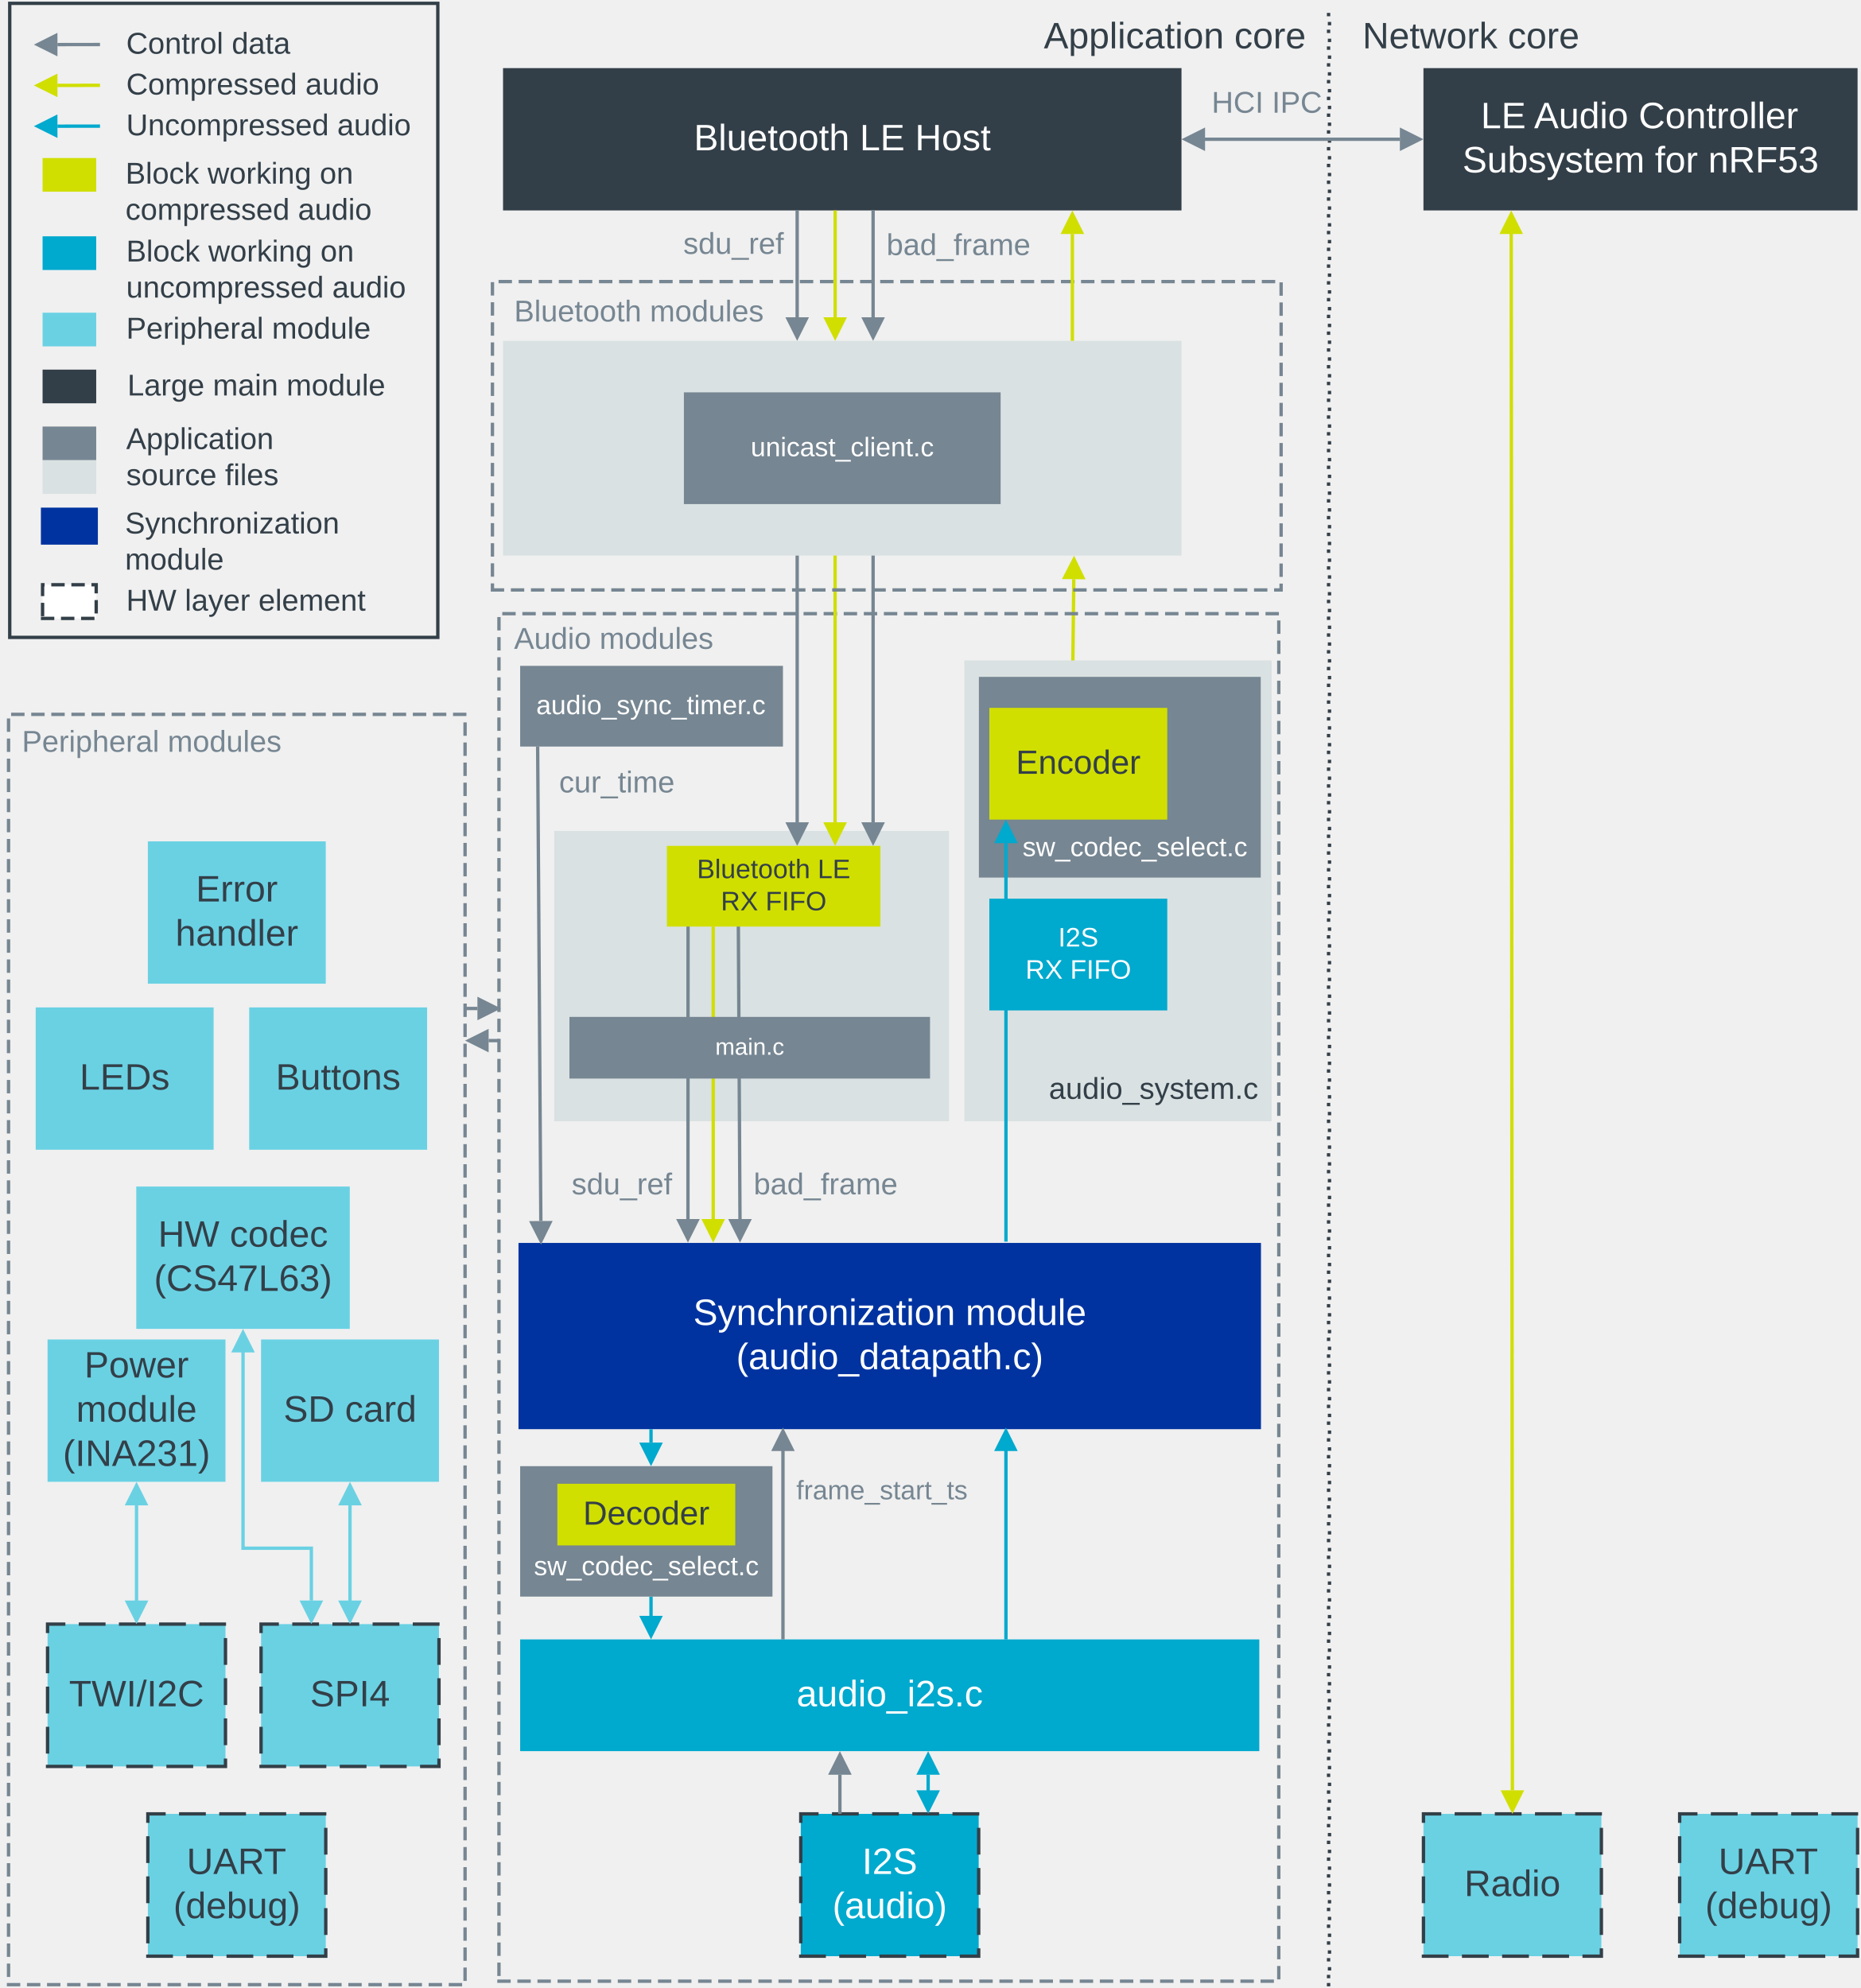
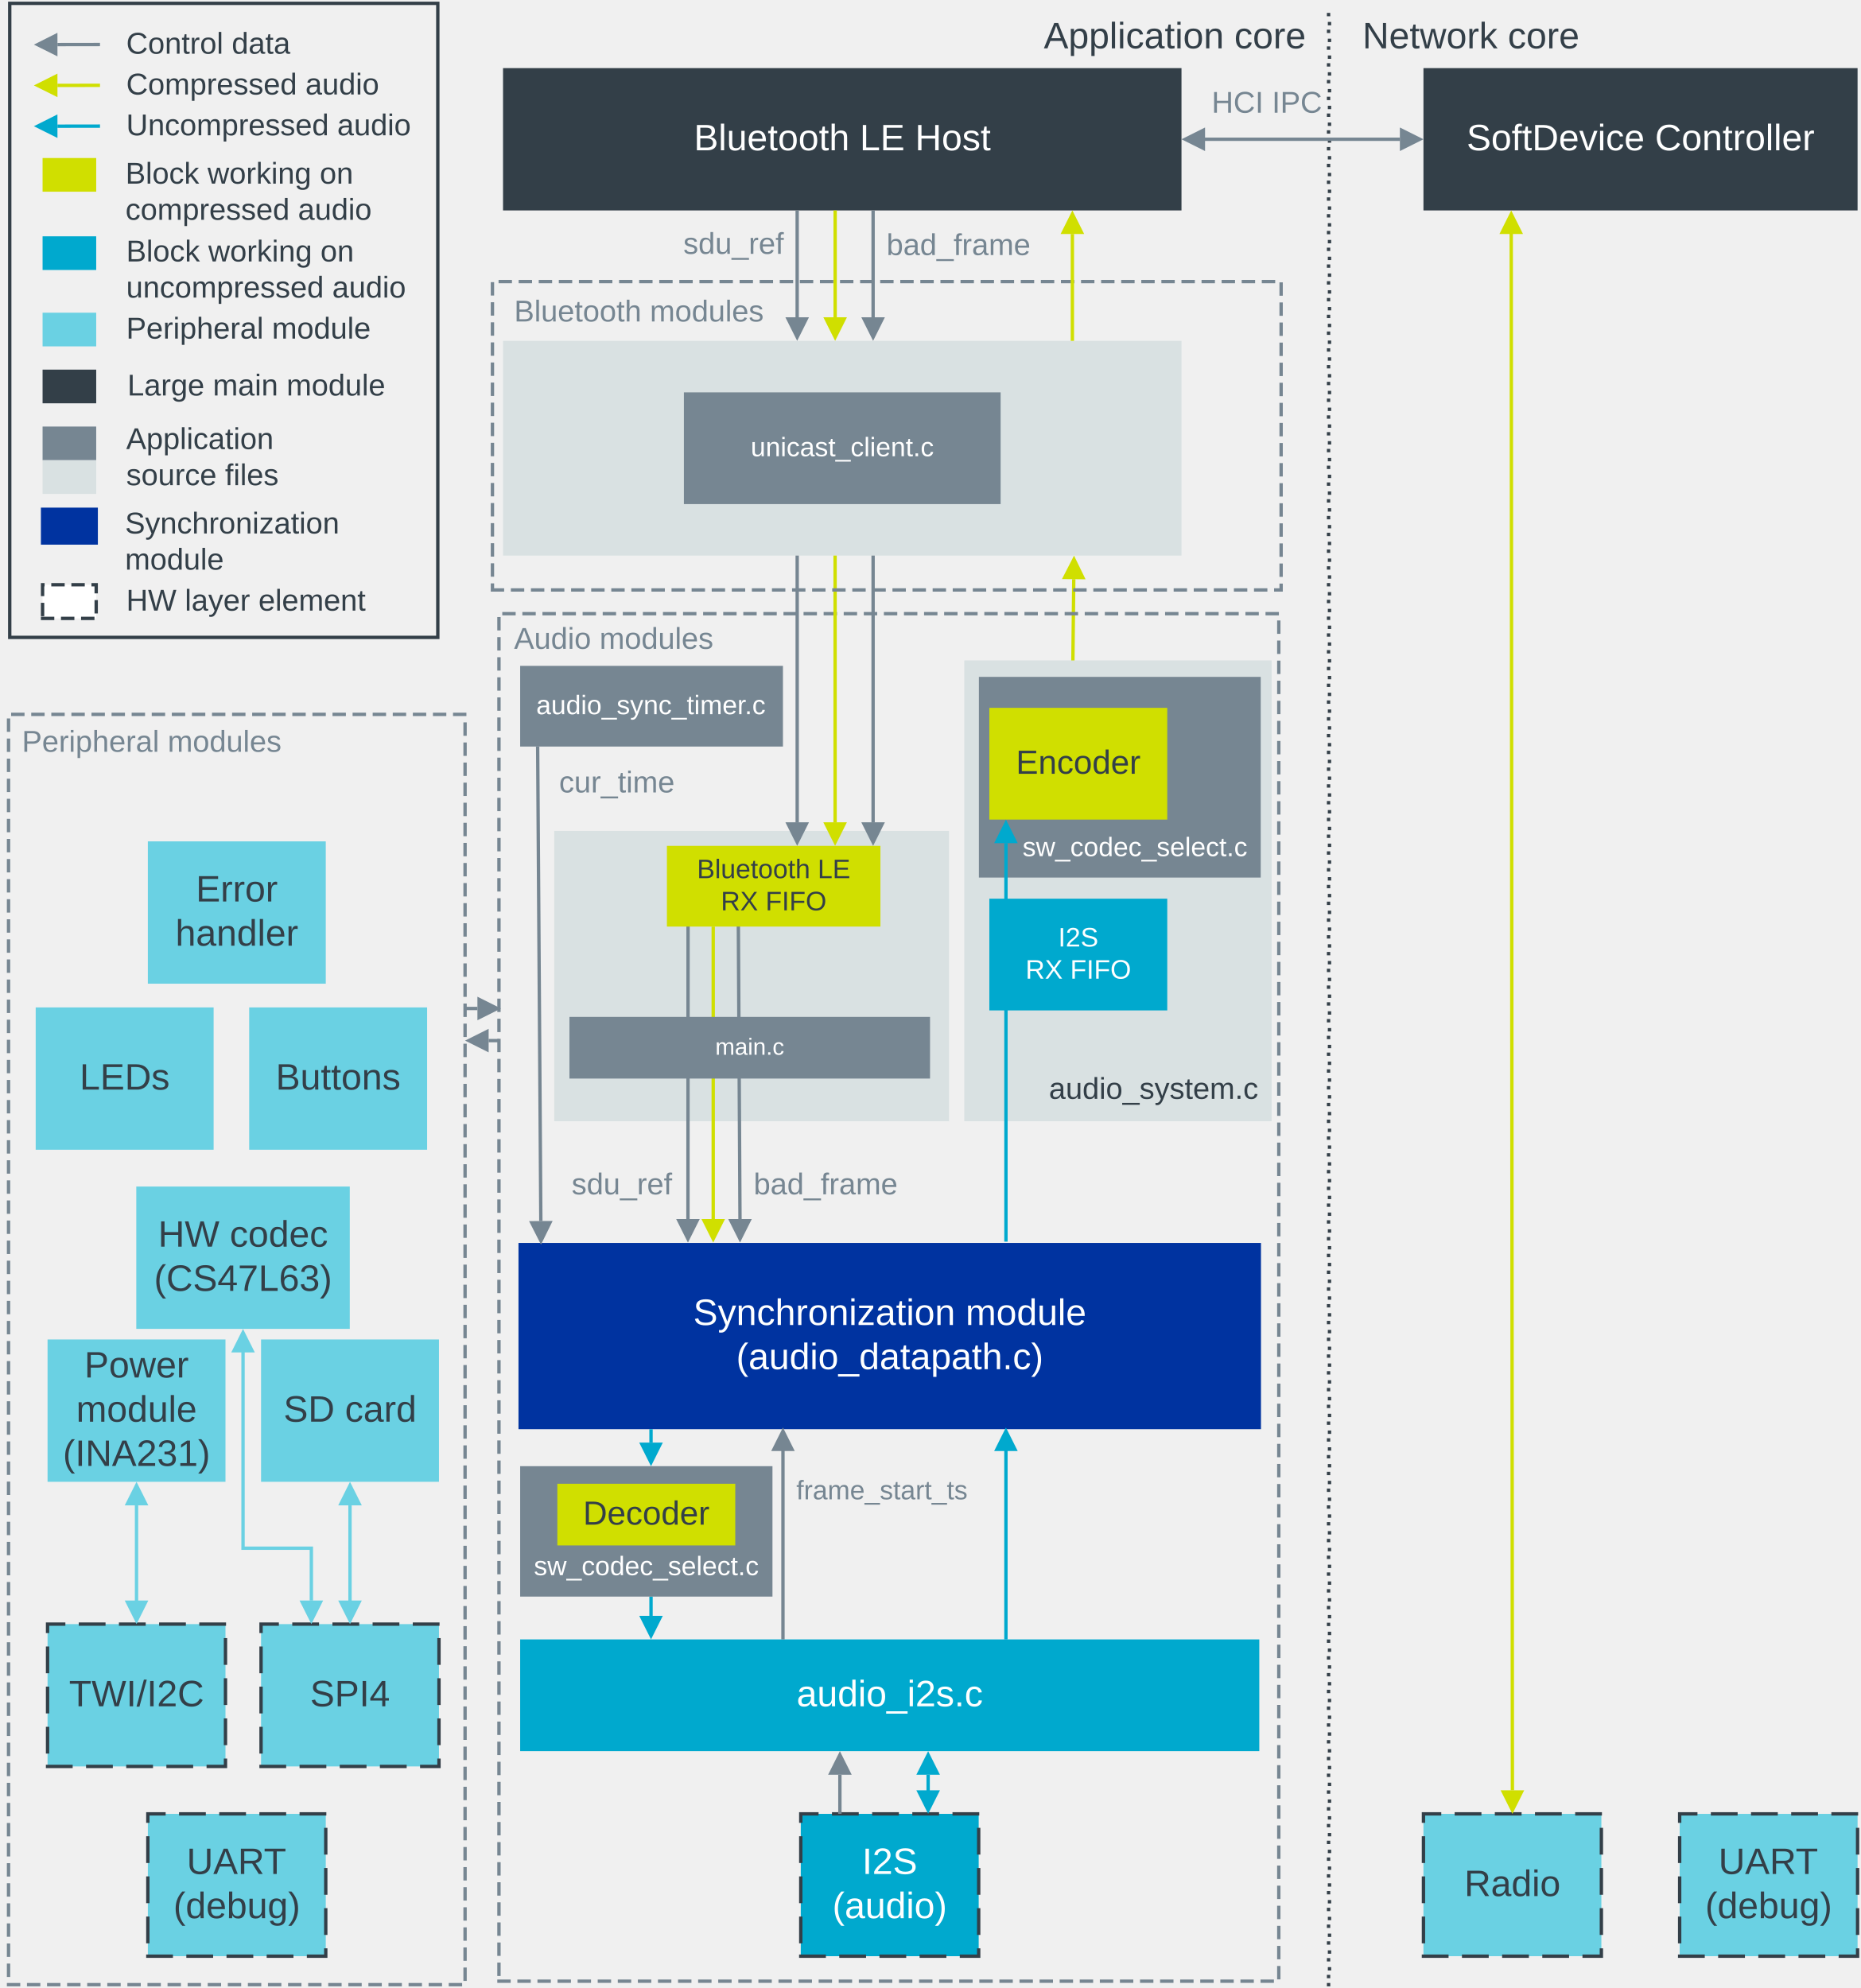
<svg xmlns="http://www.w3.org/2000/svg" xmlns:xlink="http://www.w3.org/1999/xlink" width="7.721in" height="8.249in" viewBox="0 0 555.896 593.951" xml:space="preserve" color-interpolation-filters="sRGB" class="st41">
  <style type="text/css">
	
		.st1 {marker-end:url(#mrkr4-6);stroke:#d0df00;stroke-linecap:butt;stroke-width:1}
		.st2 {fill:#d0df00;fill-opacity:1;stroke:#d0df00;stroke-opacity:1;stroke-width:0.284}
		.st3 {fill:#d9e1e2;stroke:none;stroke-width:1}
		.st4 {fill:#333f48;font-family:Arial;font-size:0.75em}
		.st5 {fill:#768692;stroke:none;stroke-width:1}
		.st6 {fill:#ffffff;font-family:Arial;font-size:0.667em}
		.st7 {fill:#333f48;stroke:none;stroke-width:1}
		.st8 {fill:#ffffff;font-family:Arial;font-size:0.917em}
- 		.st9 {font-size:1em}
- 		.st10 {fill:#6ad1e3;stroke:#333f48;stroke-dasharray:7,5;stroke-width:1}
- 		.st11 {fill:#333f48;font-family:Arial;font-size:0.917em}
+ 		.st9 {fill:#6ad1e3;stroke:#333f48;stroke-dasharray:7,5;stroke-width:1}
+ 		.st10 {fill:#333f48;font-family:Arial;font-size:0.917em}
+ 		.st11 {font-size:1em}
		.st12 {fill:#6ad1e3;stroke:none;stroke-width:1}
- 		.st13 {marker-end:url(#mrkr4-66);marker-start:url(#mrkr4-64);stroke:#6ad1e3;stroke-linecap:butt;stroke-width:1}
+ 		.st13 {marker-end:url(#mrkr4-65);marker-start:url(#mrkr4-63);stroke:#6ad1e3;stroke-linecap:butt;stroke-width:1}
		.st14 {fill:#6ad1e3;fill-opacity:1;stroke:#6ad1e3;stroke-opacity:1;stroke-width:0.284}
		.st15 {fill:#0033a0;stroke:#0033a0;stroke-width:1}
		.st16 {fill:#feffff;font-family:Arial;font-size:0.917em}
		.st17 {fill:#00a9ce;stroke:none;stroke-width:1}
		.st18 {fill:none;stroke:#768692;stroke-dasharray:3,3;stroke-width:1}
		.st19 {fill:#00a9ce;stroke:#333f48;stroke-dasharray:7,5;stroke-width:1}
		.st20 {fill:#feffff;font-family:Arial;font-size:0.667em}
		.st21 {fill:none;stroke:#333f48;stroke-dasharray:0.01,5;stroke-width:1}
		.st22 {fill:none;stroke:none;stroke-width:1}
		.st23 {fill:#d0df00;stroke:none;stroke-width:1}
		.st24 {fill:#333f48;font-family:Arial;font-size:0.833em}
- 		.st25 {marker-end:url(#mrkr4-119);stroke:#768692;stroke-linecap:butt;stroke-width:1}
+ 		.st25 {marker-end:url(#mrkr4-118);stroke:#768692;stroke-linecap:butt;stroke-width:1}
		.st26 {fill:#768692;fill-opacity:1;stroke:#768692;stroke-opacity:1;stroke-width:0.284}
- 		.st27 {marker-start:url(#mrkr4-135);stroke:#00a9ce;stroke-linecap:butt;stroke-width:1}
+ 		.st27 {marker-start:url(#mrkr4-134);stroke:#00a9ce;stroke-linecap:butt;stroke-width:1}
		.st28 {fill:#00a9ce;fill-opacity:1;stroke:#00a9ce;stroke-opacity:1;stroke-width:0.284}
- 		.st29 {marker-end:url(#mrkr4-141);stroke:#00a9ce;stroke-linecap:butt;stroke-width:1}
+ 		.st29 {marker-end:url(#mrkr4-140);stroke:#00a9ce;stroke-linecap:butt;stroke-width:1}
		.st30 {fill:#768692;font-family:Arial;font-size:0.75em}
- 		.st31 {marker-start:url(#mrkr4-182);stroke:#768692;stroke-linecap:butt;stroke-width:1}
+ 		.st31 {marker-start:url(#mrkr4-181);stroke:#768692;stroke-linecap:butt;stroke-width:1}
		.st32 {fill:#768692;font-family:Arial;font-size:0.667em}
- 		.st33 {marker-end:url(#mrkr4-141);marker-start:url(#mrkr4-135);stroke:#00a9ce;stroke-linecap:butt;stroke-width:1}
- 		.st34 {marker-end:url(#mrkr4-119);marker-start:url(#mrkr4-182);stroke:#768692;stroke-linecap:butt;stroke-width:1}
+ 		.st33 {marker-end:url(#mrkr4-140);marker-start:url(#mrkr4-134);stroke:#00a9ce;stroke-linecap:butt;stroke-width:1}
+ 		.st34 {marker-end:url(#mrkr4-118);marker-start:url(#mrkr4-181);stroke:#768692;stroke-linecap:butt;stroke-width:1}
		.st35 {fill:none;stroke:#333f48;stroke-width:1}
		.st36 {fill:#ffffff;stroke:#333f48;stroke-dasharray:3,3;stroke-width:1}
- 		.st37 {marker-end:url(#mrkr4-6);marker-start:url(#mrkr4-300);stroke:#d0df00;stroke-linecap:butt;stroke-width:1}
- 		.st38 {marker-start:url(#mrkr4-300);stroke:#d0df00;stroke-linecap:butt;stroke-width:1}
+ 		.st37 {marker-end:url(#mrkr4-6);marker-start:url(#mrkr4-299);stroke:#d0df00;stroke-linecap:butt;stroke-width:1}
+ 		.st38 {marker-start:url(#mrkr4-299);stroke:#d0df00;stroke-linecap:butt;stroke-width:1}
		.st39 {fill:#333f48;font-family:Arial;font-size:0.667em}
		.st40 {fill:#ffffff;font-family:Arial;font-size:0.583em}
		.st41 {fill:none;fill-rule:evenodd;font-size:12px;overflow:visible;stroke-linecap:square;stroke-miterlimit:3}
	
	</style>
  <defs id="Markers">
    <g id="lend4">
      <path d="M 2 1 L 0 0 L 2 -1 L 2 1 " style="stroke:none" />
    </g>
    <marker id="mrkr4-6" class="st2" refX="-7.04" orient="auto" markerUnits="strokeWidth" overflow="visible">
      <use xlink:href="#lend4" transform="scale(-3.52,-3.52) " />
    </marker>
-     <marker id="mrkr4-64" class="st14" refX="6.68" orient="auto" markerUnits="strokeWidth" overflow="visible">
+     <marker id="mrkr4-63" class="st14" refX="6.68" orient="auto" markerUnits="strokeWidth" overflow="visible">
      <use xlink:href="#lend4" transform="scale(3.52) " />
    </marker>
-     <marker id="mrkr4-66" class="st14" refX="-7.04" orient="auto" markerUnits="strokeWidth" overflow="visible">
+     <marker id="mrkr4-65" class="st14" refX="-7.04" orient="auto" markerUnits="strokeWidth" overflow="visible">
      <use xlink:href="#lend4" transform="scale(-3.52,-3.52) " />
    </marker>
-     <marker id="mrkr4-119" class="st26" refX="-7.04" orient="auto" markerUnits="strokeWidth" overflow="visible">
+     <marker id="mrkr4-118" class="st26" refX="-7.04" orient="auto" markerUnits="strokeWidth" overflow="visible">
      <use xlink:href="#lend4" transform="scale(-3.52,-3.52) " />
    </marker>
-     <marker id="mrkr4-135" class="st28" refX="6.68" orient="auto" markerUnits="strokeWidth" overflow="visible">
+     <marker id="mrkr4-134" class="st28" refX="6.68" orient="auto" markerUnits="strokeWidth" overflow="visible">
      <use xlink:href="#lend4" transform="scale(3.52) " />
    </marker>
-     <marker id="mrkr4-141" class="st28" refX="-7.04" orient="auto" markerUnits="strokeWidth" overflow="visible">
+     <marker id="mrkr4-140" class="st28" refX="-7.04" orient="auto" markerUnits="strokeWidth" overflow="visible">
      <use xlink:href="#lend4" transform="scale(-3.52,-3.52) " />
    </marker>
-     <marker id="mrkr4-182" class="st26" refX="6.68" orient="auto" markerUnits="strokeWidth" overflow="visible">
+     <marker id="mrkr4-181" class="st26" refX="6.68" orient="auto" markerUnits="strokeWidth" overflow="visible">
      <use xlink:href="#lend4" transform="scale(3.52) " />
    </marker>
-     <marker id="mrkr4-300" class="st2" refX="6.68" orient="auto" markerUnits="strokeWidth" overflow="visible">
+     <marker id="mrkr4-299" class="st2" refX="6.68" orient="auto" markerUnits="strokeWidth" overflow="visible">
      <use xlink:href="#lend4" transform="scale(3.52) " />
    </marker>
  </defs>
  <g>
    <g id="shape238-1" transform="translate(313.491,-382.464)">
      <path d="M6.84 593.95 L7.26 555.5" class="st1" />
    </g>
    <g id="shape239-7" transform="translate(288.049,-258.953)">
      <rect x="0" y="456.266" width="91.808" height="137.685" class="st3" />
      <text x="25.28" y="587.25" class="st4">audio_system.c</text>
    </g>
    <g id="shape240-10" transform="translate(292.408,-331.758)">
      <rect x="0" y="533.986" width="84.189" height="59.965" class="st5" />
      <text x="13.04" y="587.55" class="st6">sw_codec_select.c</text>
    </g>
    <g id="shape241-13" transform="translate(150.251,-427.959)">
      <rect x="0" y="529.798" width="202.677" height="64.153" class="st3" />
    </g>
    <g id="shape242-15" transform="translate(425.211,-531.079)">
      <rect x="0" y="551.431" width="129.685" height="42.52" class="st7" />
-       <text x="17.15" y="569.39" class="st8">LE Audio Controller <tspan x="11.66" dy="1.2em" class="st9">S</tspan>ubsystem for nRF53</text>
-     </g>
-     <g id="shape243-19" transform="translate(425.211,-9.50394)">
-       <path d="M0 593.95 L53.15 593.95 L53.15 551.43 L0 551.43 L0 593.95 Z" class="st10" />
-       <text x="12.2" y="575.99" class="st11">Radio</text>
-     </g>
-     <g id="shape244-22" transform="translate(501.747,-9.50394)">
-       <path d="M0 593.95 L53.15 593.95 L53.15 551.43 L0 551.43 L0 593.95 Z" class="st10" />
-       <text x="11.6" y="569.39" class="st11">UART <tspan x="7.62" dy="1.2em" class="st9">(debug)</tspan>
-       </text>
-     </g>
-     <g id="shape245-26" transform="translate(44.1469,-9.50394)">
-       <path d="M0 593.95 L53.15 593.95 L53.15 551.43 L0 551.43 L0 593.95 Z" class="st10" />
-       <text x="11.6" y="569.39" class="st11">UART <tspan x="7.62" dy="1.2em" class="st9">(debug)</tspan>
-       </text>
-     </g>
-     <g id="shape246-30" transform="translate(14.1876,-66.1969)">
-       <path d="M0 593.95 L53.15 593.95 L53.15 551.43 L0 551.43 L0 593.95 Z" class="st10" />
-       <text x="6.41" y="575.99" class="st11">TWI/I2C</text>
-     </g>
-     <g id="shape247-33" transform="translate(77.9671,-66.1969)">
-       <path d="M0 593.95 L53.15 593.95 L53.15 551.43 L0 551.43 L0 593.95 Z" class="st10" />
-       <text x="14.65" y="575.99" class="st11">SPI4</text>
-     </g>
-     <g id="shape248-36" transform="translate(77.9671,-151.236)">
+       <text x="12.88" y="575.99" class="st8">SoftDevice Controller</text>
+     </g>
+     <g id="shape243-18" transform="translate(425.211,-9.50394)">
+       <path d="M0 593.95 L53.15 593.95 L53.15 551.43 L0 551.43 L0 593.95 Z" class="st9" />
+       <text x="12.2" y="575.99" class="st10">Radio</text>
+     </g>
+     <g id="shape244-21" transform="translate(501.747,-9.50394)">
+       <path d="M0 593.95 L53.15 593.95 L53.15 551.43 L0 551.43 L0 593.95 Z" class="st9" />
+       <text x="11.6" y="569.39" class="st10">UART <tspan x="7.62" dy="1.2em" class="st11">(debug)</tspan>
+       </text>
+     </g>
+     <g id="shape245-25" transform="translate(44.1469,-9.50394)">
+       <path d="M0 593.95 L53.15 593.95 L53.15 551.43 L0 551.43 L0 593.95 Z" class="st9" />
+       <text x="11.6" y="569.39" class="st10">UART <tspan x="7.62" dy="1.2em" class="st11">(debug)</tspan>
+       </text>
+     </g>
+     <g id="shape246-29" transform="translate(14.1876,-66.1969)">
+       <path d="M0 593.95 L53.15 593.95 L53.15 551.43 L0 551.43 L0 593.95 Z" class="st9" />
+       <text x="6.41" y="575.99" class="st10">TWI/I2C</text>
+     </g>
+     <g id="shape247-32" transform="translate(77.9671,-66.1969)">
+       <path d="M0 593.95 L53.15 593.95 L53.15 551.43 L0 551.43 L0 593.95 Z" class="st9" />
+       <text x="14.65" y="575.99" class="st10">SPI4</text>
+     </g>
+     <g id="shape248-35" transform="translate(77.9671,-151.236)">
      <rect x="0" y="551.431" width="53.15" height="42.52" class="st12" />
-       <text x="6.71" y="575.99" class="st11">SD card</text>
-     </g>
-     <g id="shape249-39" transform="translate(40.6915,-196.926)">
+       <text x="6.71" y="575.99" class="st10">SD card</text>
+     </g>
+     <g id="shape249-38" transform="translate(40.6915,-196.926)">
      <rect x="0" y="551.431" width="63.779" height="42.52" class="st12" />
-       <text x="6.52" y="569.39" class="st11">HW codec <tspan x="5.29" dy="1.2em" class="st9">(CS47L63)</tspan>
-       </text>
-     </g>
-     <g id="shape250-43" transform="translate(14.1876,-151.236)">
+       <text x="6.52" y="569.39" class="st10">HW codec <tspan x="5.29" dy="1.2em" class="st11">(CS47L63)</tspan>
+       </text>
+     </g>
+     <g id="shape250-42" transform="translate(14.1876,-151.236)">
      <rect x="0" y="551.431" width="53.15" height="42.52" class="st12" />
-       <text x="10.99" y="562.79" class="st11">Power <tspan x="8.54" dy="1.2em" class="st9">module </tspan>
-         <tspan x="4.57" dy="1.2em" class="st9">(INA231)</tspan>
-       </text>
-     </g>
-     <g id="shape251-48" transform="translate(44.1469,-300.055)">
+       <text x="10.99" y="562.79" class="st10">Power <tspan x="8.54" dy="1.2em" class="st11">module </tspan>
+         <tspan x="4.57" dy="1.2em" class="st11">(INA231)</tspan>
+       </text>
+     </g>
+     <g id="shape251-47" transform="translate(44.1469,-300.055)">
      <rect x="0" y="551.431" width="53.15" height="42.52" class="st12" />
-       <text x="14.35" y="569.39" class="st11">Error <tspan x="8.23" dy="1.2em" class="st9">handler</tspan>
-       </text>
-     </g>
-     <g id="shape252-52" transform="translate(74.4238,-250.449)">
+       <text x="14.35" y="569.39" class="st10">Error <tspan x="8.23" dy="1.2em" class="st11">handler</tspan>
+       </text>
+     </g>
+     <g id="shape252-51" transform="translate(74.4238,-250.449)">
      <rect x="0" y="551.431" width="53.15" height="42.52" class="st12" />
-       <text x="7.92" y="575.99" class="st11">Buttons</text>
-     </g>
-     <g id="shape253-55" transform="translate(10.6443,-250.449)">
+       <text x="7.92" y="575.99" class="st10">Buttons</text>
+     </g>
+     <g id="shape253-54" transform="translate(10.6443,-250.449)">
      <rect x="0" y="551.431" width="53.15" height="42.52" class="st12" />
-       <text x="13.13" y="575.99" class="st11">LEDs</text>
-     </g>
-     <g id="shape254-58" transform="translate(33.6758,-108.717)">
+       <text x="13.13" y="575.99" class="st10">LEDs</text>
+     </g>
+     <g id="shape254-57" transform="translate(33.6758,-108.717)">
      <path d="M7.09 587.27 L7.09 586.91 L7.09 558.47" class="st13" />
    </g>
-     <g id="shape255-67" transform="translate(155.37,-167.462)">
+     <g id="shape255-66" transform="translate(155.37,-167.462)">
      <rect x="0" y="539.311" width="220.802" height="54.64" class="st15" />
-       <text x="51.7" y="563.33" class="st16">Synchronization module <tspan x="64.53" dy="1.2em" class="st9">(audio_datapath.c)</tspan>
-       </text>
-     </g>
-     <g id="shape256-71" transform="translate(155.37,-70.7665)">
+       <text x="51.7" y="563.33" class="st16">Synchronization module <tspan x="64.53" dy="1.2em" class="st11">(audio_datapath.c)</tspan>
+       </text>
+     </g>
+     <g id="shape256-70" transform="translate(155.37,-70.7665)">
      <rect x="0" y="560.57" width="220.802" height="33.38" class="st17" />
      <text x="82.58" y="580.56" class="st16">audio_i2s.c</text>
    </g>
-     <g id="shape257-74" transform="translate(149.036,-2.03534)">
+     <g id="shape257-73" transform="translate(149.036,-2.03534)">
      <path d="M0 593.95 L232.96 593.95 L232.96 185.38 L0 185.38 L0 593.95 Z" class="st18" />
    </g>
-     <g id="shape258-76" transform="translate(111.629,-108.717)">
+     <g id="shape258-75" transform="translate(111.629,-108.717)">
      <path d="M-7.09 587.27 L-7.09 586.91 L-7.09 558.47" class="st13" />
    </g>
-     <g id="shape259-83" transform="translate(72.5813,-196.926)">
+     <g id="shape259-82" transform="translate(72.5813,-196.926)">
      <path d="M0 600.63 L0 600.99 L0 659.48 L20.41 659.48 L20.41 675.12" class="st13" />
    </g>
-     <g id="shape260-90" transform="translate(239.196,-9.50394)">
+     <g id="shape260-89" transform="translate(239.196,-9.50394)">
      <path d="M0 593.95 L53.15 593.95 L53.15 551.43 L0 551.43 L0 593.95 Z" class="st19" />
-       <text x="18.32" y="569.39" class="st16">I2S <tspan x="9.45" dy="1.2em" class="st9">(audio)</tspan>
-       </text>
-     </g>
-     <g id="shape261-94" transform="translate(295.526,-292.073)">
+       <text x="18.32" y="569.39" class="st16">I2S <tspan x="9.45" dy="1.2em" class="st11">(audio)</tspan>
+       </text>
+     </g>
+     <g id="shape261-93" transform="translate(295.526,-292.073)">
      <rect x="0" y="560.57" width="53.15" height="33.38" class="st17" />
-       <text x="20.57" y="574.86" class="st20">I2S <tspan x="10.8" dy="1.2em" class="st9">RX FIFO</tspan>
-       </text>
-     </g>
-     <g id="shape262-98" transform="translate(155.37,-370.903)">
+       <text x="20.57" y="574.86" class="st20">I2S <tspan x="10.8" dy="1.2em" class="st11">RX FIFO</tspan>
+       </text>
+     </g>
+     <g id="shape262-97" transform="translate(155.37,-370.903)">
      <rect x="0" y="569.838" width="78.503" height="24.113" class="st5" />
      <text x="4.79" y="584.29" class="st6">audio_sync_timer.c</text>
    </g>
-     <g id="shape263-101" transform="translate(396.865,-1)">
+     <g id="shape263-100" transform="translate(396.865,-1)">
      <path d="M0 593.95 L0.28 593.95 L0.28 4.34 L0 4.34 L0 593.95 Z" class="st21" />
    </g>
-     <g id="shape264-103" transform="translate(396.865,-573.598)">
+     <g id="shape264-102" transform="translate(396.865,-573.598)">
      <rect x="0" y="575.526" width="85.039" height="18.425" class="st22" />
-       <text x="10.12" y="588.04" class="st11">Network core</text>
-     </g>
-     <g id="shape265-106" transform="translate(304.739,-573.598)">
+       <text x="10.12" y="588.04" class="st10">Network core</text>
+     </g>
+     <g id="shape265-105" transform="translate(304.739,-573.598)">
      <rect x="0" y="575.526" width="92.409" height="18.425" class="st22" />
-       <text x="7.07" y="588.04" class="st11">Application core</text>
-     </g>
-     <g id="shape266-109" transform="translate(295.526,-349.084)">
+       <text x="7.07" y="588.04" class="st10">Application core</text>
+     </g>
+     <g id="shape266-108" transform="translate(295.526,-349.084)">
      <rect x="0" y="560.57" width="53.15" height="33.38" class="st23" />
      <text x="7.95" y="580.26" class="st24">Encoder</text>
    </g>
-     <g id="shape267-112" transform="translate(165.535,-258.953)">
+     <g id="shape267-111" transform="translate(165.535,-258.953)">
      <rect x="0" y="507.211" width="117.943" height="86.74" class="st3" />
    </g>
-     <g id="shape268-114" transform="translate(154.006,-370.903)">
+     <g id="shape268-113" transform="translate(154.006,-370.903)">
      <path d="M6.59 593.95 L7.54 735.71" class="st25" />
    </g>
-     <g id="shape269-120" transform="translate(253.715,-427.959)">
+     <g id="shape269-119" transform="translate(253.715,-427.959)">
      <path d="M7.09 593.95 L7.09 673.64" class="st25" />
    </g>
-     <g id="shape270-125" transform="translate(231.038,-427.959)">
+     <g id="shape270-124" transform="translate(231.038,-427.959)">
      <path d="M7.09 593.95 L7.09 673.64" class="st25" />
    </g>
-     <g id="shape271-130" transform="translate(293.4,-307.85)">
+     <g id="shape271-129" transform="translate(293.4,-307.85)">
      <path d="M7.09 600.63 L7.09 600.99 L7.09 678.81" class="st27" />
    </g>
-     <g id="shape272-136" transform="translate(293.4,-324.563)">
+     <g id="shape272-135" transform="translate(293.4,-324.563)">
      <path d="M7.09 593.95 L7.09 576.47" class="st29" />
    </g>
-     <g id="shape273-142" transform="translate(221.117,-229.189)">
+     <g id="shape273-141" transform="translate(221.117,-229.189)">
      <rect x="0" y="572.691" width="53.15" height="21.26" class="st22" />
      <text x="4" y="586.02" class="st30">bad_frame</text>
    </g>
-     <g id="shape274-145" transform="translate(165.535,-229.189)">
+     <g id="shape274-144" transform="translate(165.535,-229.189)">
      <rect x="0" y="572.691" width="39.231" height="21.26" class="st22" />
      <text x="5.21" y="586.02" class="st30">sdu_ref</text>
    </g>
-     <g id="shape275-148" transform="translate(260.802,-509.819)">
+     <g id="shape275-147" transform="translate(260.802,-509.819)">
      <rect x="0" y="572.691" width="53.15" height="21.26" class="st22" />
      <text x="4" y="586.02" class="st30">bad_frame</text>
    </g>
-     <g id="shape276-151" transform="translate(198.893,-510.178)">
+     <g id="shape276-150" transform="translate(198.893,-510.178)">
      <rect x="0" y="572.691" width="39.231" height="21.26" class="st22" />
      <text x="5.21" y="586.02" class="st30">sdu_ref</text>
    </g>
-     <g id="shape277-154" transform="translate(242.362,-427.959)">
+     <g id="shape277-153" transform="translate(242.362,-427.959)">
      <path d="M7.09 593.95 L7.09 673.64" class="st1" />
    </g>
-     <g id="shape278-159" transform="translate(205.951,-317.118)">
+     <g id="shape278-158" transform="translate(205.951,-317.118)">
      <path d="M7.09 593.95 L7.09 681.33" class="st1" />
    </g>
-     <g id="shape279-164" transform="translate(187.37,-168.52)">
+     <g id="shape279-163" transform="translate(187.37,-168.52)">
      <path d="M7.09 595.51 L7.09 599.53" class="st29" />
    </g>
-     <g id="shape280-169" transform="translate(307.573,-167.462)">
+     <g id="shape280-168" transform="translate(307.573,-167.462)">
      <path d="M-7.09 600.63 L-7.09 600.99 L-7.09 657.27" class="st27" />
    </g>
-     <g id="shape281-174" transform="translate(163.006,-349.27)">
+     <g id="shape281-173" transform="translate(163.006,-349.27)">
      <rect x="0" y="572.691" width="42.52" height="21.26" class="st22" />
      <text x="4" y="586.02" class="st30">cur_time</text>
    </g>
-     <g id="shape282-177" transform="translate(226.786,-167.462)">
+     <g id="shape282-176" transform="translate(226.786,-167.462)">
      <path d="M7.09 600.63 L7.09 600.99 L7.09 657.27" class="st31" />
    </g>
-     <g id="shape283-183" transform="translate(233.873,-139.898)">
+     <g id="shape283-182" transform="translate(233.873,-139.898)">
      <rect x="0" y="576.943" width="66.614" height="17.008" class="st22" />
      <text x="4" y="587.85" class="st32">frame_start_ts</text>
    </g>
-     <g id="shape284-186" transform="translate(243.794,-52.0236)">
+     <g id="shape284-185" transform="translate(243.794,-52.0236)">
      <path d="M7.09 593.95 L7.09 582.25" class="st25" />
    </g>
-     <g id="shape285-191" transform="translate(270.156,-52.0236)">
+     <g id="shape285-190" transform="translate(270.156,-52.0236)">
      <path d="M7.09 587.27 L7.09 586.91 L7.09 582.25" class="st33" />
    </g>
-     <g id="shape286-198" transform="translate(352.928,-545.252)">
+     <g id="shape286-197" transform="translate(352.928,-545.252)">
      <path d="M6.68 586.86 L7.04 586.86 L65.24 586.86" class="st34" />
    </g>
-     <g id="shape287-205" transform="translate(357.18,-552.339)">
+     <g id="shape287-204" transform="translate(357.18,-552.339)">
      <rect x="0" y="572.691" width="42.52" height="21.26" class="st22" />
      <text x="4.76" y="586.02" class="st30">HCI IPC</text>
    </g>
-     <g id="shape288-208" transform="translate(149.55,-395.016)">
+     <g id="shape288-207" transform="translate(149.55,-395.016)">
      <rect x="0" y="578.36" width="71.566" height="15.591" class="st22" />
      <text x="4" y="588.86" class="st30">Audio modules</text>
    </g>
-     <g id="shape289-211" transform="translate(137.191,-285.557)">
+     <g id="shape289-210" transform="translate(137.191,-285.557)">
      <path d="M1.72 586.86 L5.41 586.86" class="st25" />
    </g>
-     <g id="shape290-216" transform="translate(151.06,-275.961)">
+     <g id="shape290-215" transform="translate(151.06,-275.961)">
      <path d="M-2.02 586.86 L-5.11 586.86" class="st25" />
    </g>
-     <g id="group291-221" transform="translate(2.53133,-1)">
-       <g id="shape292-222">
+     <g id="group291-220" transform="translate(2.53133,-1)">
+       <g id="shape292-221">
        <path d="M0 593.95 L136.38 593.95 L136.38 214.43 L0 214.43 L0 593.95 Z" class="st18" />
      </g>
-       <g id="shape293-224" transform="translate(0,-362.569)">
+       <g id="shape293-223" transform="translate(0,-362.569)">
        <rect x="0" y="576.995" width="136.381" height="16.956" class="st22" />
        <text x="4" y="588.17" class="st30">Peripheral modules</text>
      </g>
    </g>
-     <g id="shape294-227" transform="translate(2.88994,-403.52)">
+     <g id="shape294-226" transform="translate(2.88994,-403.52)">
      <rect x="0" y="404.52" width="127.877" height="189.431" class="st35" />
    </g>
-     <g id="shape295-229" transform="translate(12.7002,-536.678)">
+     <g id="shape295-228" transform="translate(12.7002,-536.678)">
      <rect x="0" y="583.89" width="16.019" height="10.061" class="st23" />
    </g>
-     <g id="shape296-231" transform="translate(29.8533,-587.717)">
+     <g id="shape296-230" transform="translate(29.8533,-587.717)">
      <path d="M0 601.02 L-12.71 601.04" class="st25" />
    </g>
-     <g id="shape297-236" transform="translate(33.6886,-575.578)">
+     <g id="shape297-235" transform="translate(33.6886,-575.578)">
      <rect x="0" y="583.89" width="71.566" height="10.061" class="st22" />
      <text x="4" y="591.62" class="st4">Control data</text>
    </g>
-     <g id="shape298-239" transform="translate(29.8533,-575.528)">
+     <g id="shape298-238" transform="translate(29.8533,-575.528)">
      <path d="M0 601.02 L-12.71 601.04" class="st1" />
    </g>
-     <g id="shape299-244" transform="translate(33.6886,-563.389)">
+     <g id="shape299-243" transform="translate(33.6886,-563.389)">
      <rect x="0" y="583.89" width="97.078" height="10.061" class="st22" />
      <text x="4" y="591.62" class="st4">Compressed audio</text>
    </g>
-     <g id="shape300-247" transform="translate(29.8533,-563.339)">
+     <g id="shape300-246" transform="translate(29.8533,-563.339)">
      <path d="M0 601.02 L-12.71 601.04" class="st29" />
    </g>
-     <g id="shape301-252" transform="translate(33.6886,-551.2)">
+     <g id="shape301-251" transform="translate(33.6886,-551.2)">
      <rect x="0" y="583.89" width="97.078" height="10.061" class="st22" />
      <text x="4" y="591.62" class="st4">Uncompressed audio</text>
    </g>
-     <g id="shape302-255" transform="translate(12.7002,-513.287)">
+     <g id="shape302-254" transform="translate(12.7002,-513.287)">
      <rect x="0" y="583.89" width="16.019" height="10.061" class="st17" />
    </g>
-     <g id="shape303-257" transform="translate(33.4717,-531.357)">
-       <rect x="0" y="583.89" width="97.078" height="10.061" class="st22" />
-       <text x="4" y="586.22" class="st4">Block working on <tspan x="4" dy="1.2em" class="st9">compressed audio</tspan>
-       </text>
-     </g>
-     <g id="shape304-261" transform="translate(33.6886,-508.113)">
-       <rect x="0" y="583.89" width="97.078" height="10.061" class="st22" />
-       <text x="4" y="586.22" class="st4">Block working on <tspan x="4" dy="1.2em" class="st9">uncompressed audio</tspan>
-       </text>
-     </g>
-     <g id="shape305-265" transform="translate(12.7002,-409.189)">
+     <g id="shape303-256" transform="translate(33.4717,-531.357)">
+       <rect x="0" y="583.89" width="97.078" height="10.061" class="st22" />
+       <text x="4" y="586.22" class="st4">Block working on <tspan x="4" dy="1.2em" class="st11">compressed audio</tspan>
+       </text>
+     </g>
+     <g id="shape304-260" transform="translate(33.6886,-508.113)">
+       <rect x="0" y="583.89" width="97.078" height="10.061" class="st22" />
+       <text x="4" y="586.22" class="st4">Block working on <tspan x="4" dy="1.2em" class="st11">uncompressed audio</tspan>
+       </text>
+     </g>
+     <g id="shape305-264" transform="translate(12.7002,-409.189)">
      <path d="M0 593.95 L16.02 593.95 L16.02 583.89 L0 583.89 L0 593.95 Z" class="st36" />
    </g>
-     <g id="shape306-267" transform="translate(33.6886,-409.189)">
+     <g id="shape306-266" transform="translate(33.6886,-409.189)">
      <rect x="0" y="583.89" width="97.078" height="10.061" class="st22" />
      <text x="4" y="591.62" class="st4">HW layer element</text>
    </g>
-     <g id="shape307-270" transform="translate(12.7002,-490.466)">
+     <g id="shape307-269" transform="translate(12.7002,-490.466)">
      <rect x="0" y="583.89" width="16.019" height="10.061" class="st12" />
    </g>
-     <g id="shape308-272" transform="translate(33.6886,-490.466)">
+     <g id="shape308-271" transform="translate(33.6886,-490.466)">
      <rect x="0" y="583.89" width="97.078" height="10.061" class="st22" />
      <text x="4" y="591.62" class="st4">Peripheral module</text>
    </g>
-     <g id="shape309-275" transform="translate(12.7002,-473.459)">
+     <g id="shape309-274" transform="translate(12.7002,-473.459)">
      <rect x="0" y="583.89" width="16.019" height="10.061" class="st7" />
    </g>
-     <g id="shape310-277" transform="translate(34.0387,-473.459)">
+     <g id="shape310-276" transform="translate(34.0387,-473.459)">
      <rect x="0" y="583.89" width="97.078" height="10.061" class="st22" />
      <text x="4" y="591.62" class="st4">Large main module</text>
    </g>
-     <g id="shape311-280" transform="translate(33.6886,-452.059)">
-       <rect x="0" y="583.89" width="97.078" height="10.061" class="st22" />
-       <text x="4" y="586.22" class="st4">Application <tspan x="4" dy="1.2em" class="st9">source files</tspan>
-       </text>
-     </g>
-     <g id="shape312-284" transform="translate(12.7002,-456.451)">
+     <g id="shape311-279" transform="translate(33.6886,-452.059)">
+       <rect x="0" y="583.89" width="97.078" height="10.061" class="st22" />
+       <text x="4" y="586.22" class="st4">Application <tspan x="4" dy="1.2em" class="st11">source files</tspan>
+       </text>
+     </g>
+     <g id="shape312-283" transform="translate(12.7002,-456.451)">
      <rect x="0" y="583.89" width="16.019" height="10.061" class="st5" />
    </g>
-     <g id="shape313-286" transform="translate(12.7002,-446.39)">
+     <g id="shape313-285" transform="translate(12.7002,-446.39)">
      <rect x="0" y="583.89" width="16.019" height="10.061" class="st3" />
    </g>
-     <g id="shape314-288" transform="translate(12.7002,-431.727)">
+     <g id="shape314-287" transform="translate(12.7002,-431.727)">
      <rect x="0" y="583.89" width="16.019" height="10.061" class="st15" />
    </g>
-     <g id="shape315-290" transform="translate(33.33,-421.236)">
+     <g id="shape315-289" transform="translate(33.33,-421.236)">
      <rect x="0" y="572.691" width="97.078" height="21.26" class="st22" />
-       <text x="4" y="580.62" class="st4">Synchronization <tspan x="4" dy="1.2em" class="st9">module</tspan>
-       </text>
-     </g>
-     <g id="shape316-294" transform="translate(444.522,-531.079)">
+       <text x="4" y="580.62" class="st4">Synchronization <tspan x="4" dy="1.2em" class="st11">module</tspan>
+       </text>
+     </g>
+     <g id="shape316-293" transform="translate(444.522,-531.079)">
      <path d="M6.91 600.63 L6.91 600.99 L7.26 1065.97" class="st37" />
    </g>
-     <g id="shape317-302" transform="translate(150.251,-531.079)">
+     <g id="shape317-301" transform="translate(150.251,-531.079)">
      <rect x="0" y="551.431" width="202.677" height="42.52" class="st7" />
      <text x="57.01" y="575.99" class="st8">Bluetooth LE Host</text>
    </g>
-     <g id="shape318-305" transform="translate(253.715,-492.111)">
+     <g id="shape318-304" transform="translate(253.715,-492.111)">
      <path d="M7.09 587.27 L7.09 586.91 L7.09 554.98" class="st31" />
    </g>
-     <g id="shape319-310" transform="translate(242.377,-492.111)">
+     <g id="shape319-309" transform="translate(242.377,-492.111)">
      <path d="M7.09 587.27 L7.09 586.91 L7.09 554.98" class="st38" />
    </g>
-     <g id="shape320-315" transform="translate(245.211,-492.111)">
+     <g id="shape320-314" transform="translate(245.211,-492.111)">
      <path d="M-7.09 587.27 L-7.09 586.91 L-7.09 554.98" class="st31" />
    </g>
-     <g id="shape321-320" transform="translate(147.089,-417.693)">
+     <g id="shape321-319" transform="translate(147.089,-417.693)">
      <path d="M0 593.95 L235.6 593.95 L235.6 501.82 L0 501.82 L0 593.95 Z" class="st18" />
    </g>
-     <g id="shape322-322" transform="translate(147.089,-491.394)">
+     <g id="shape322-321" transform="translate(147.089,-491.394)">
      <rect x="0" y="575.526" width="85.039" height="18.425" class="st22" />
      <text x="6.49" y="587.44" class="st30">Bluetooth modules</text>
    </g>
-     <g id="shape324-325" transform="translate(204.282,-443.345)">
+     <g id="shape324-324" transform="translate(204.282,-443.345)">
      <rect x="0" y="560.57" width="94.615" height="33.38" class="st5" />
      <text x="19.96" y="579.66" class="st6">unicast_client.c</text>
    </g>
-     <g id="shape327-328" transform="translate(313.243,-492.111)">
+     <g id="shape327-327" transform="translate(313.243,-492.111)">
      <path d="M7.09 593.95 L7.09 562.02" class="st1" />
    </g>
-     <g id="shape328-333" transform="translate(227.9,-222.699)">
+     <g id="shape328-332" transform="translate(227.9,-222.699)">
      <path d="M-6.86 587.27 L-6.86 586.91 L-7.35 498.93" class="st31" />
    </g>
-     <g id="shape329-338" transform="translate(212.594,-317.715)">
+     <g id="shape329-337" transform="translate(212.594,-317.715)">
      <path d="M-7.07 593.95 L-7.1 681.93" class="st25" />
    </g>
-     <g id="shape330-343" transform="translate(199.211,-317.118)">
+     <g id="shape330-342" transform="translate(199.211,-317.118)">
      <rect x="0" y="569.838" width="63.779" height="24.113" class="st23" />
-       <text x="8.98" y="579.49" class="st39">Bluetooth LE <tspan x="16.11" dy="1.2em" class="st9">RX FIFO</tspan>
-       </text>
-     </g>
-     <g id="shape333-347" transform="translate(170.093,-271.709)">
+       <text x="8.98" y="579.49" class="st39">Bluetooth LE <tspan x="16.11" dy="1.2em" class="st11">RX FIFO</tspan>
+       </text>
+     </g>
+     <g id="shape333-346" transform="translate(170.093,-271.709)">
      <rect x="0" y="575.526" width="107.717" height="18.425" class="st5" />
      <text x="43.55" y="586.84" class="st40">main.c</text>
    </g>
-     <g id="shape339-350" transform="translate(187.37,-117.63)">
+     <g id="shape339-349" transform="translate(187.37,-117.63)">
      <path d="M7.09 594.64 L7.09 600.39" class="st29" />
    </g>
-     <g id="group340-355" transform="translate(155.37,-116.939)">
-       <g id="shape335-356">
+     <g id="group340-354" transform="translate(155.37,-116.939)">
+       <g id="shape335-355">
        <rect x="0" y="554.984" width="75.37" height="38.967" class="st5" />
        <text x="4.11" y="587.55" class="st6">sw_codec_select.c</text>
      </g>
-       <g id="shape336-359" transform="translate(11.1102,-15.2894)">
+       <g id="shape336-358" transform="translate(11.1102,-15.2894)">
        <rect x="0" y="575.526" width="53.15" height="18.425" class="st23" />
        <text x="7.68" y="587.74" class="st24">Decoder</text>
      </g>
    </g>
  </g>
</svg>
